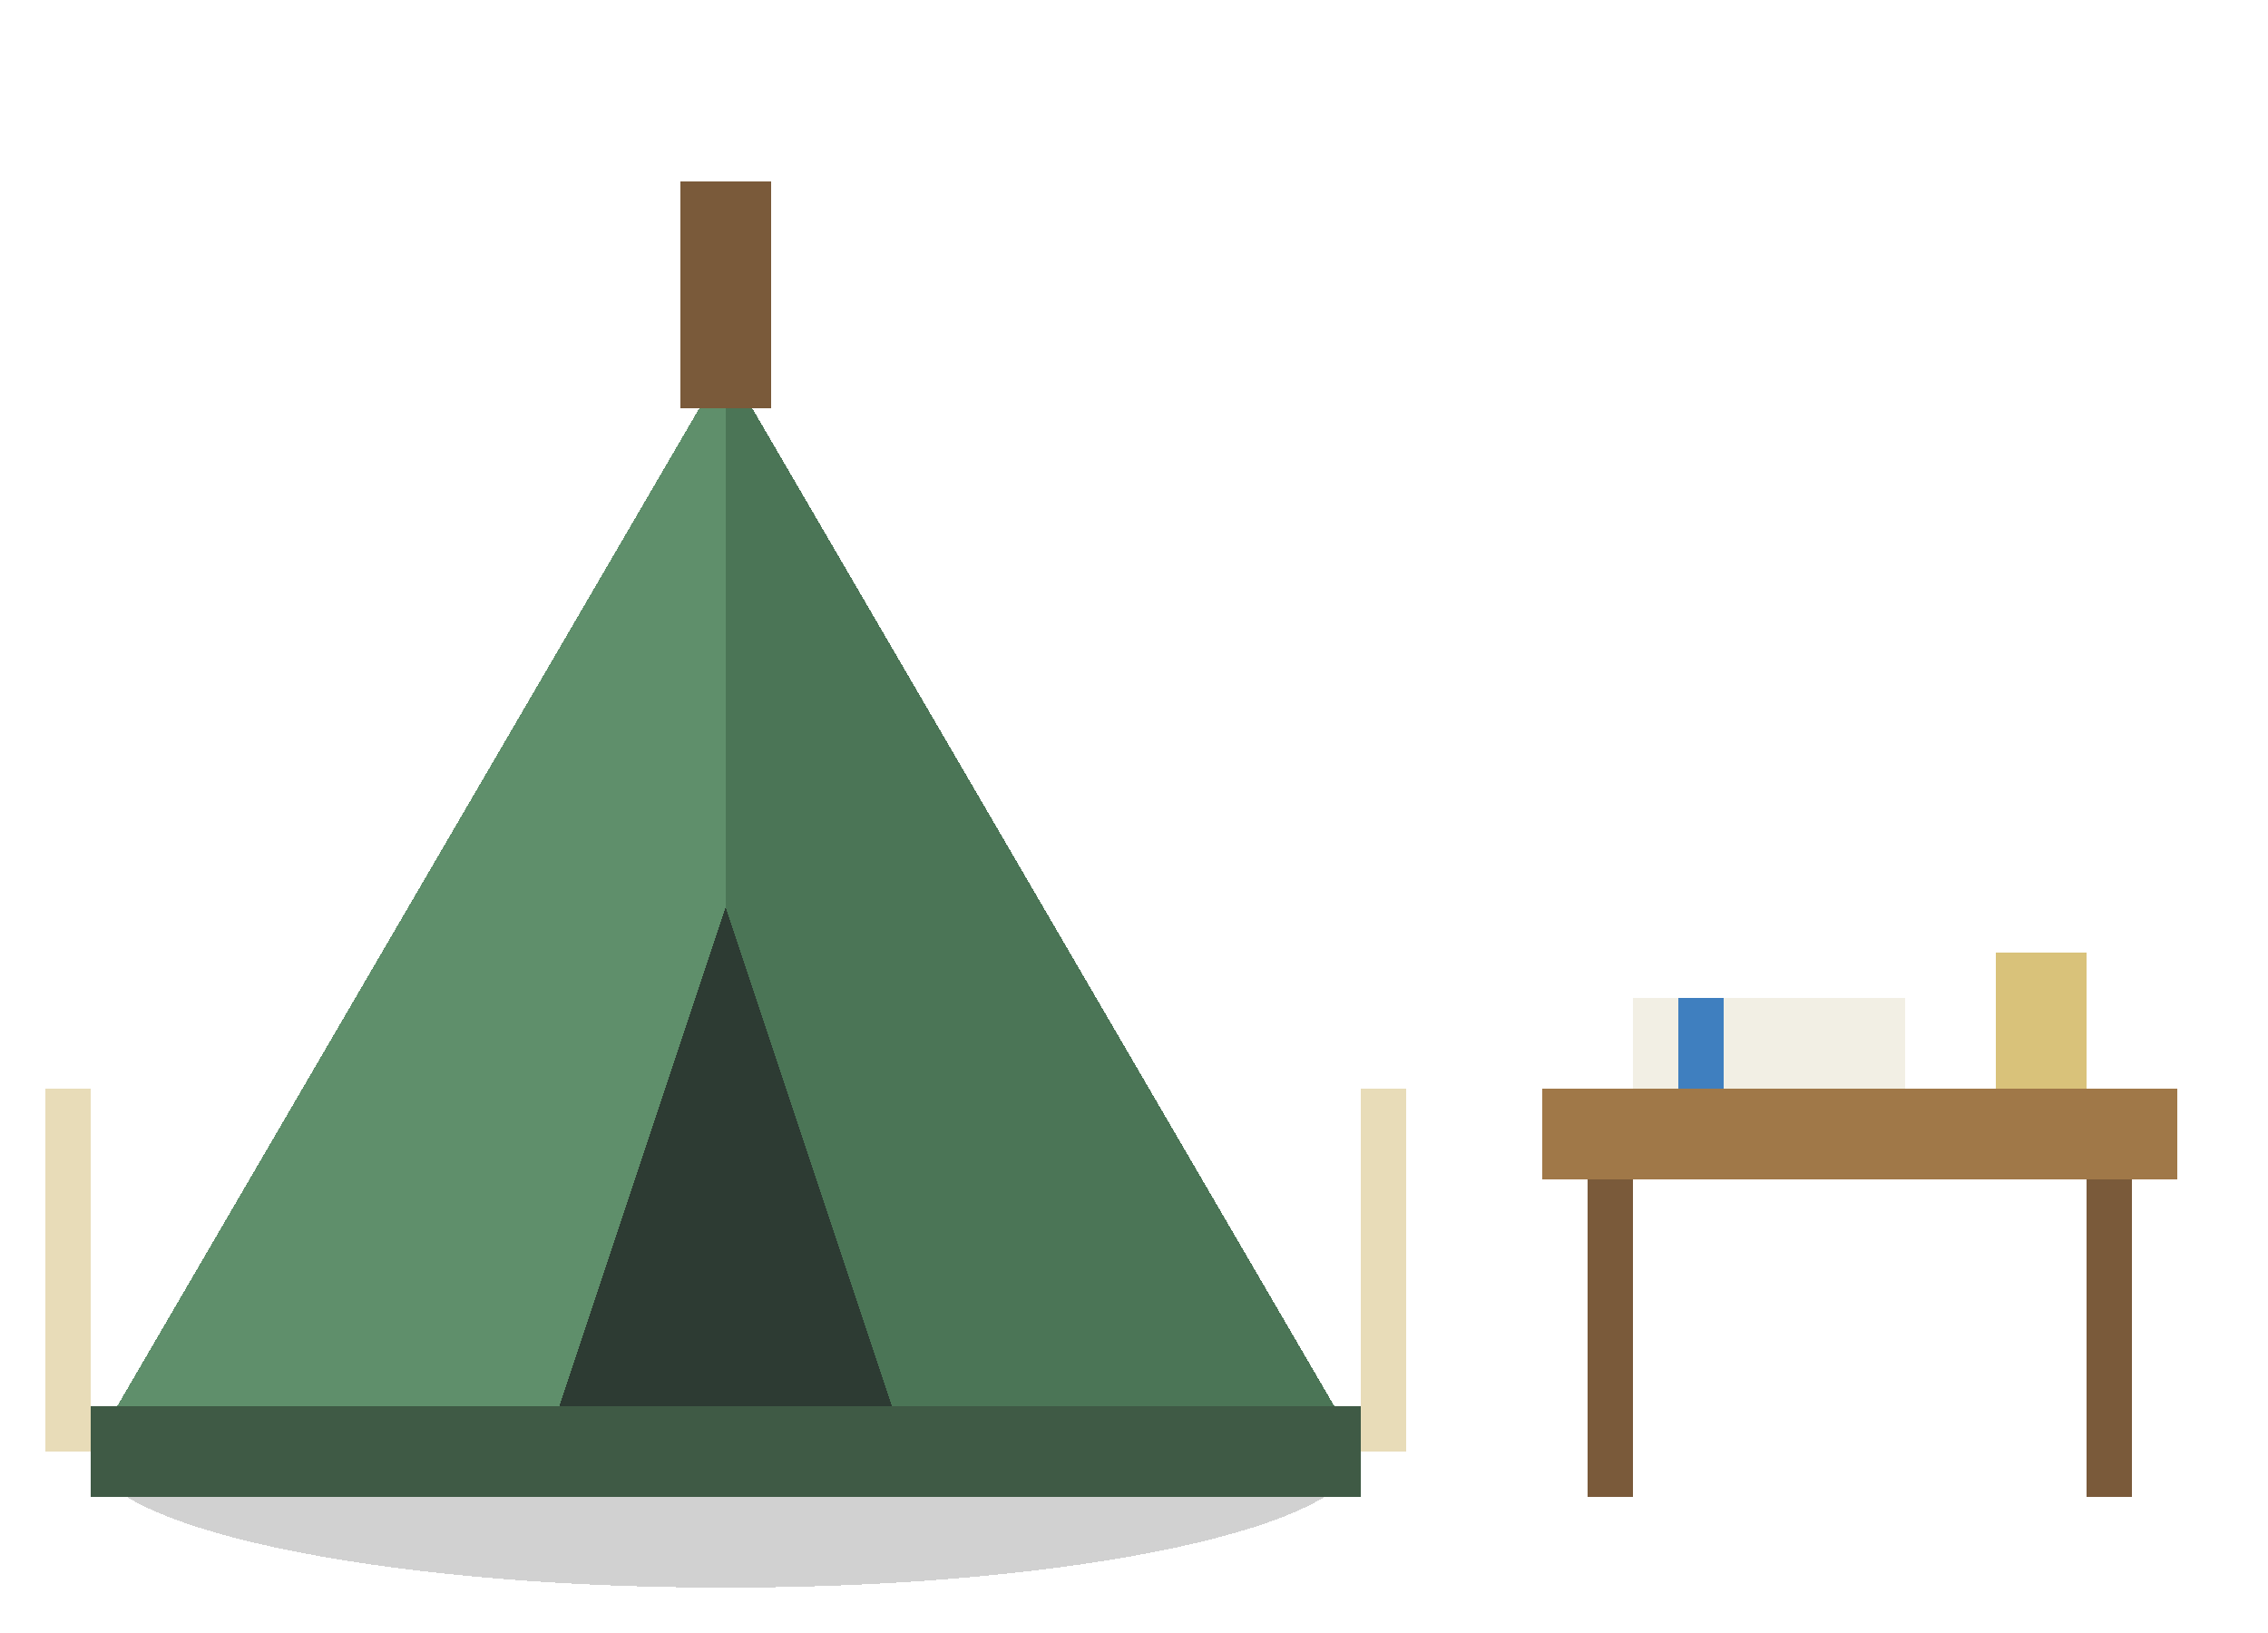
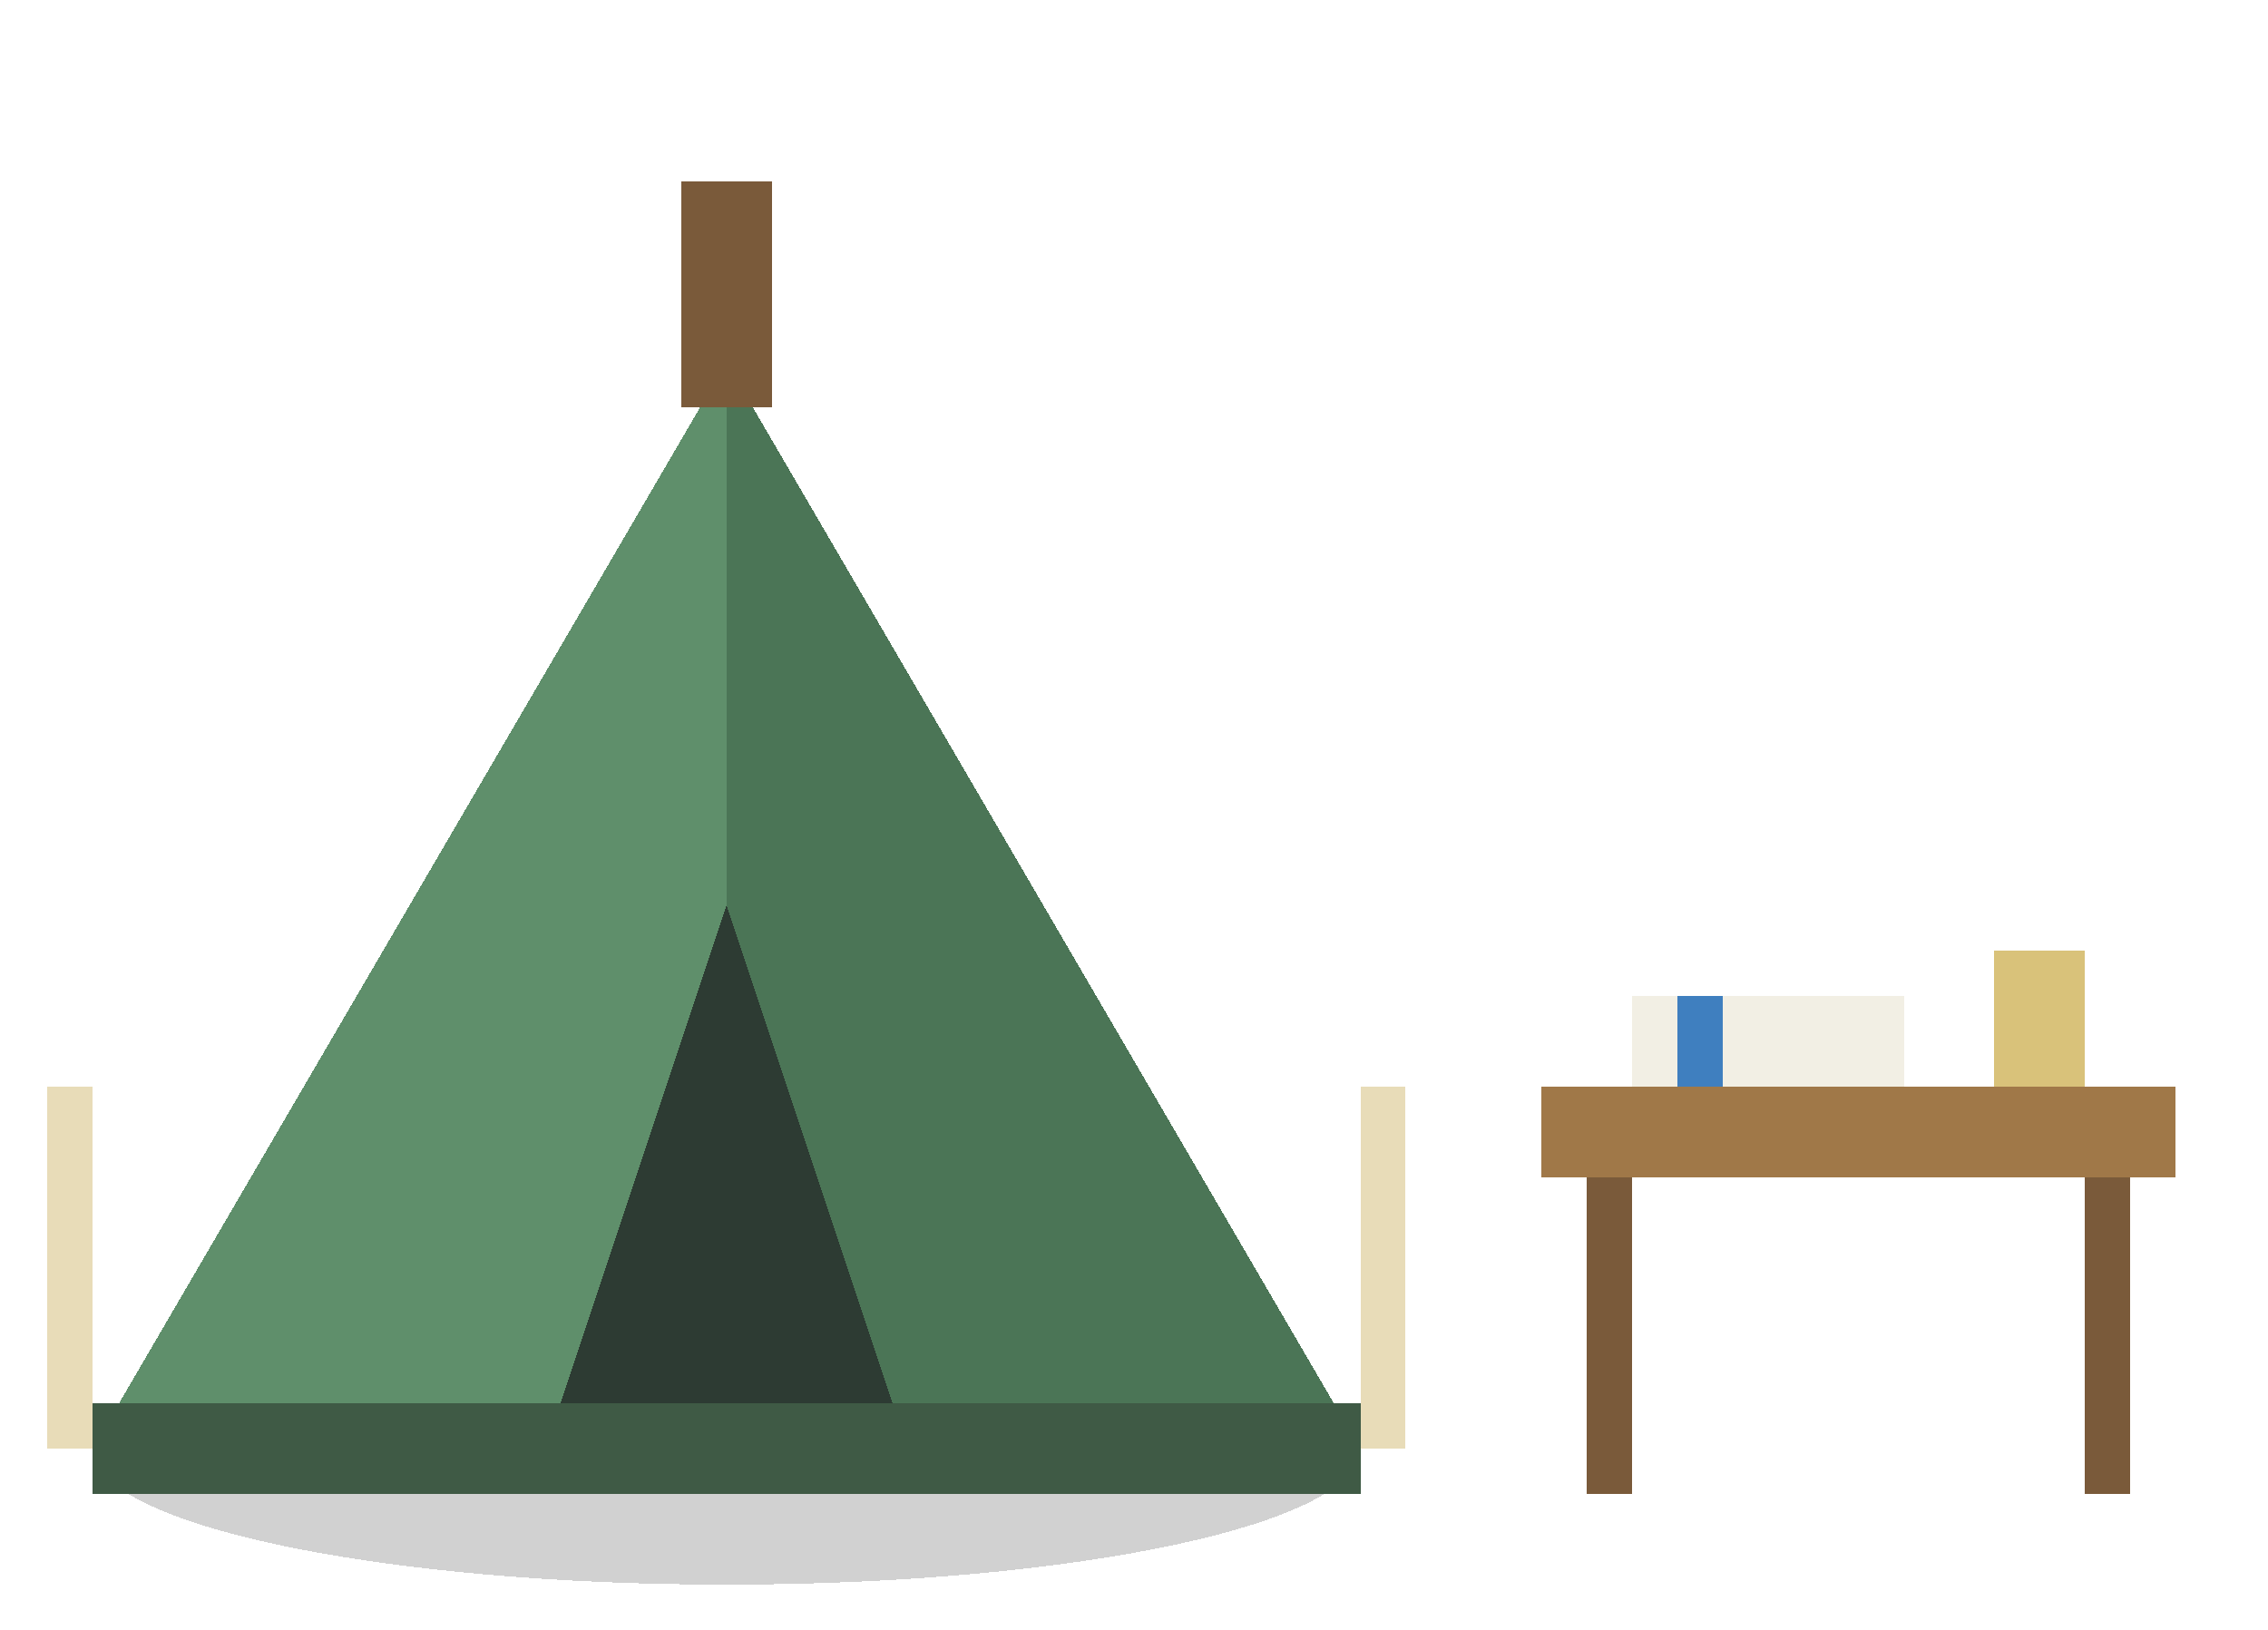
- <svg xmlns="http://www.w3.org/2000/svg" width="50" height="36" viewBox="0 0 50 36" shape-rendering="crispEdges">
+ <svg xmlns="http://www.w3.org/2000/svg" width="64" height="46" viewBox="0 0 50 36" shape-rendering="crispEdges">
  <ellipse cx="16" cy="32" rx="14" ry="3" fill="#000000" fill-opacity="0.18" />
  <rect x="1" y="24" width="1" height="8" fill="#e8dcb8" />
  <rect x="30" y="24" width="1" height="8" fill="#e8dcb8" />
  <polygon points="2,32 16,8 30,32" fill="#5f8f6b" />
  <polygon points="16,8 30,32 16,32" fill="#4b7556" />
  <polygon points="12,32 16,20 20,32" fill="#2d3b33" />
  <rect x="15" y="4" width="2" height="5" fill="#7a5a3a" />
  <rect x="2" y="31" width="28" height="2" fill="#3f5a45" />
  <rect x="34" y="24" width="14" height="2" fill="#a07848" />
  <rect x="35" y="26" width="1" height="7" fill="#7a5a3a" />
  <rect x="46" y="26" width="1" height="7" fill="#7a5a3a" />
  <rect x="36" y="22" width="6" height="2" fill="#f2efe4" />
  <rect x="37" y="22" width="1" height="2" fill="#3f7fbf" />
  <rect x="44" y="21" width="2" height="3" fill="#d9c27a" />
</svg>
